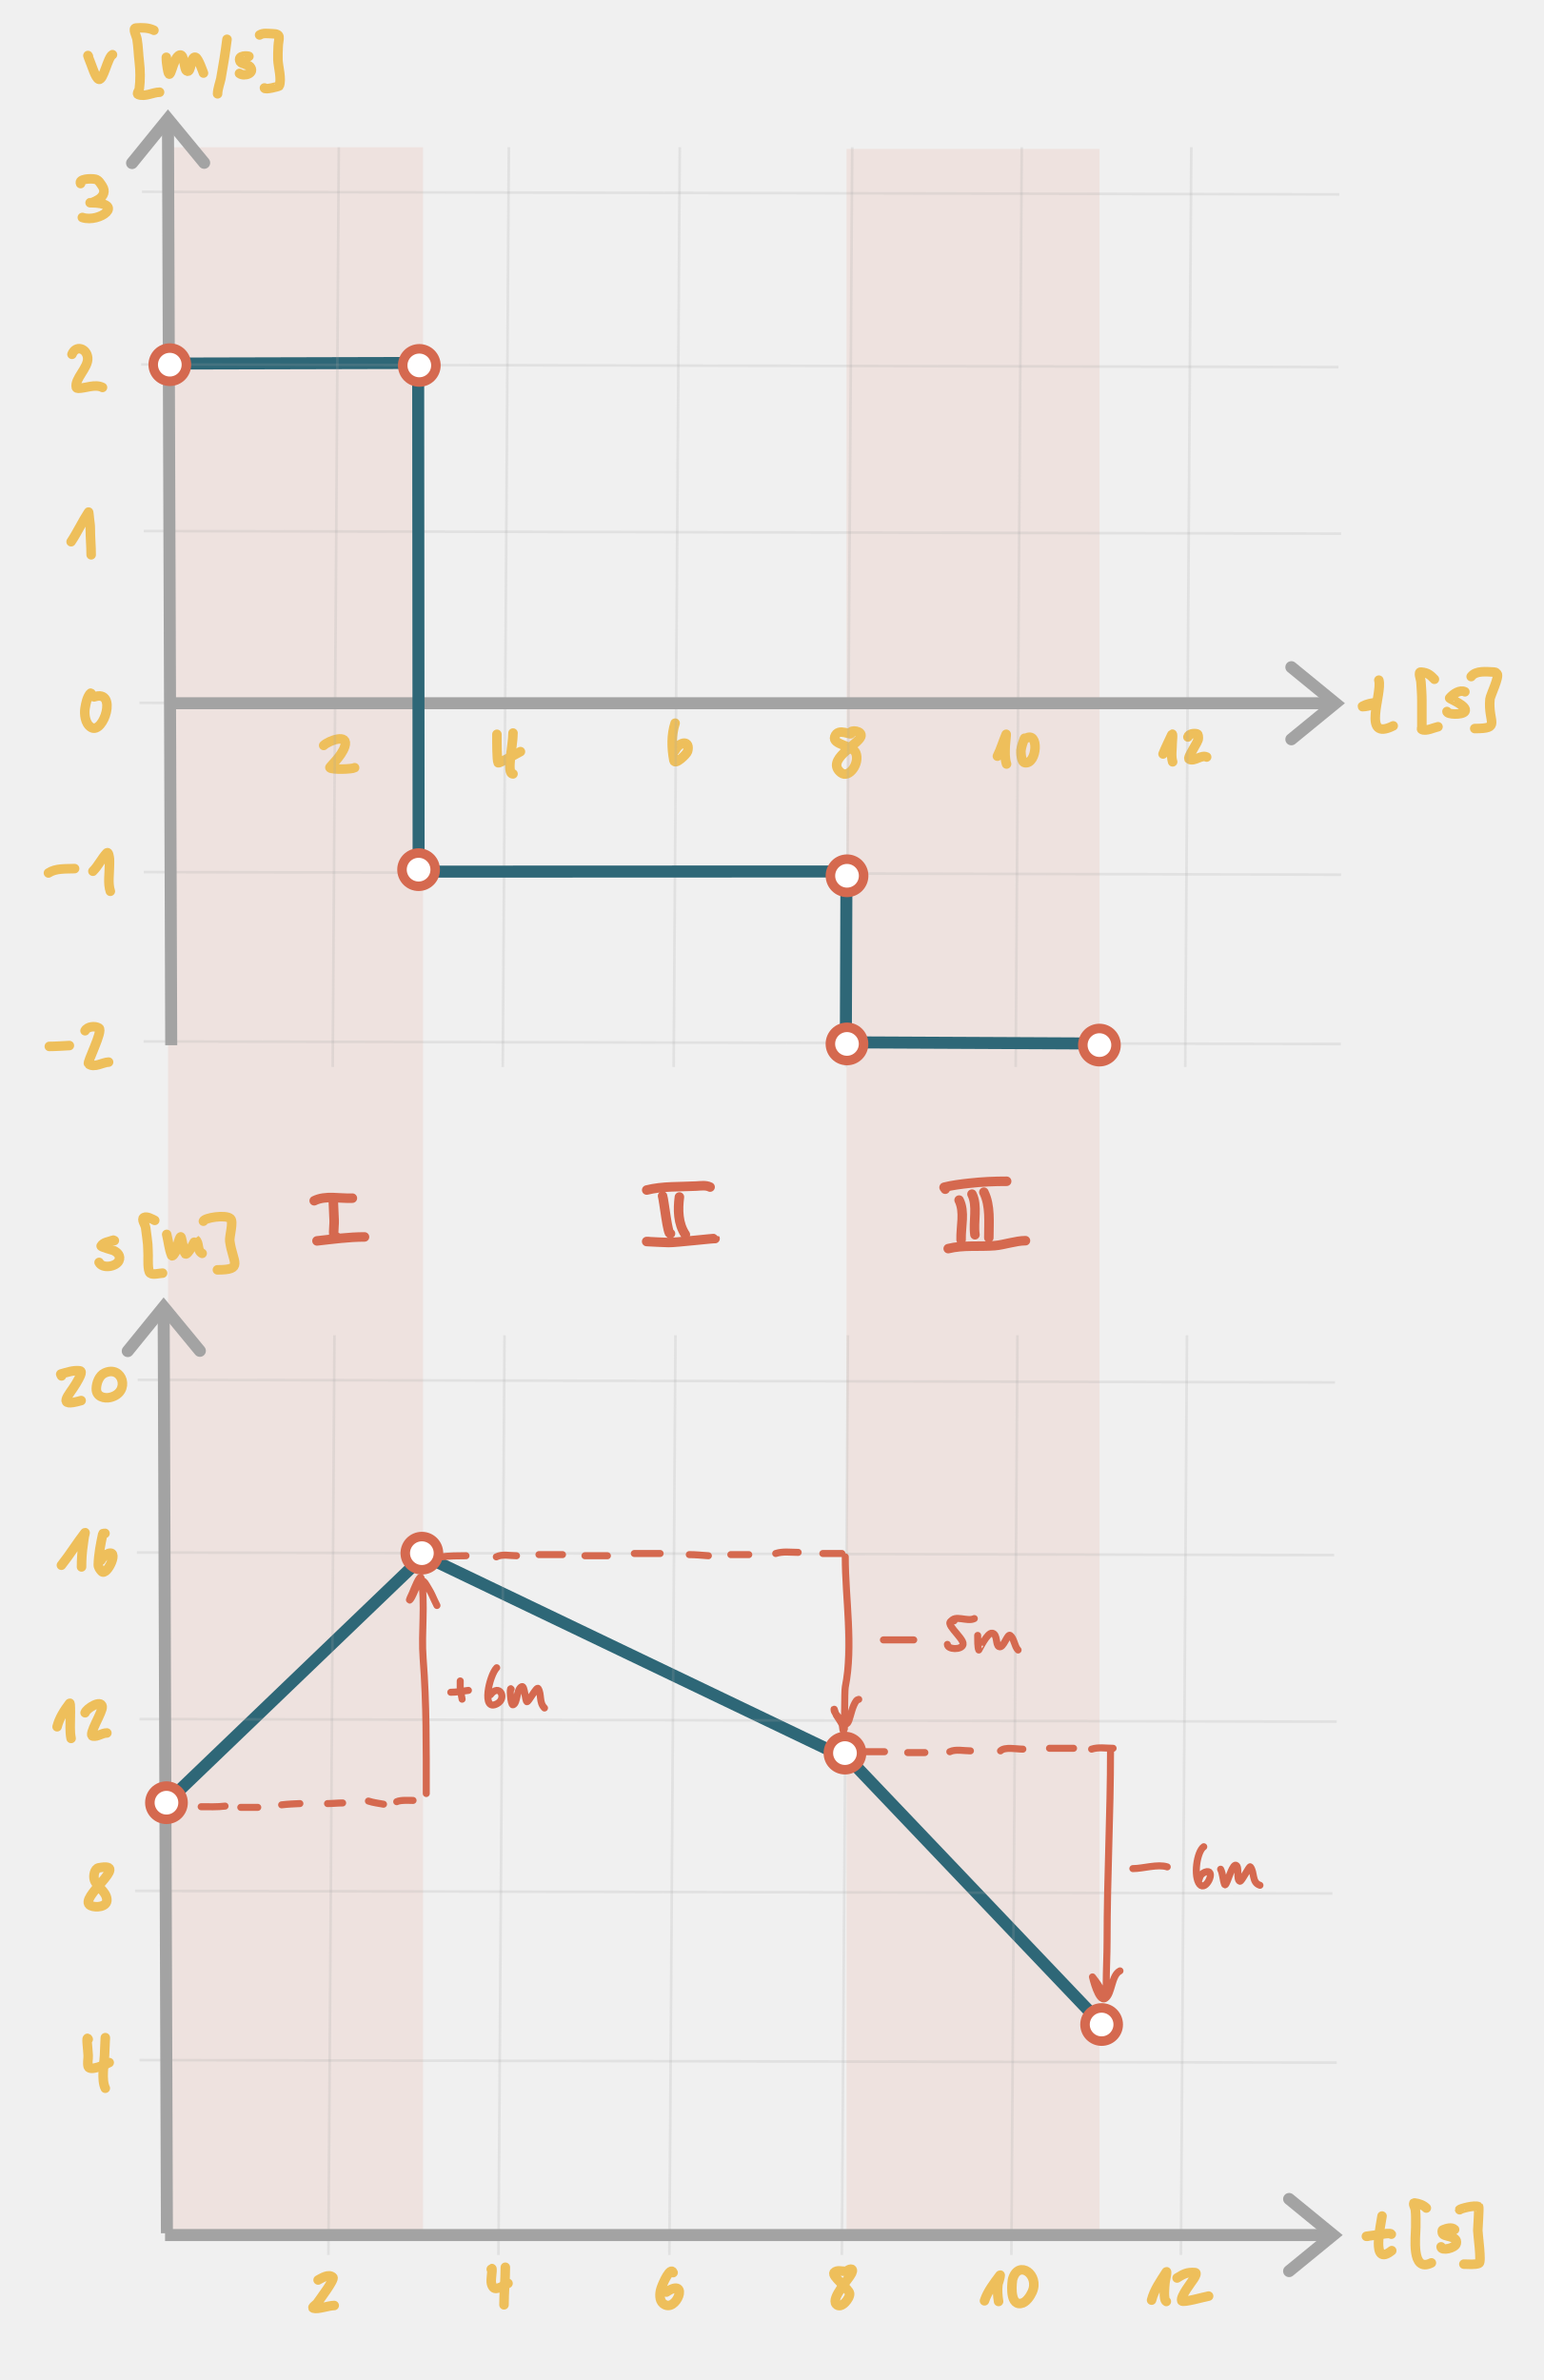
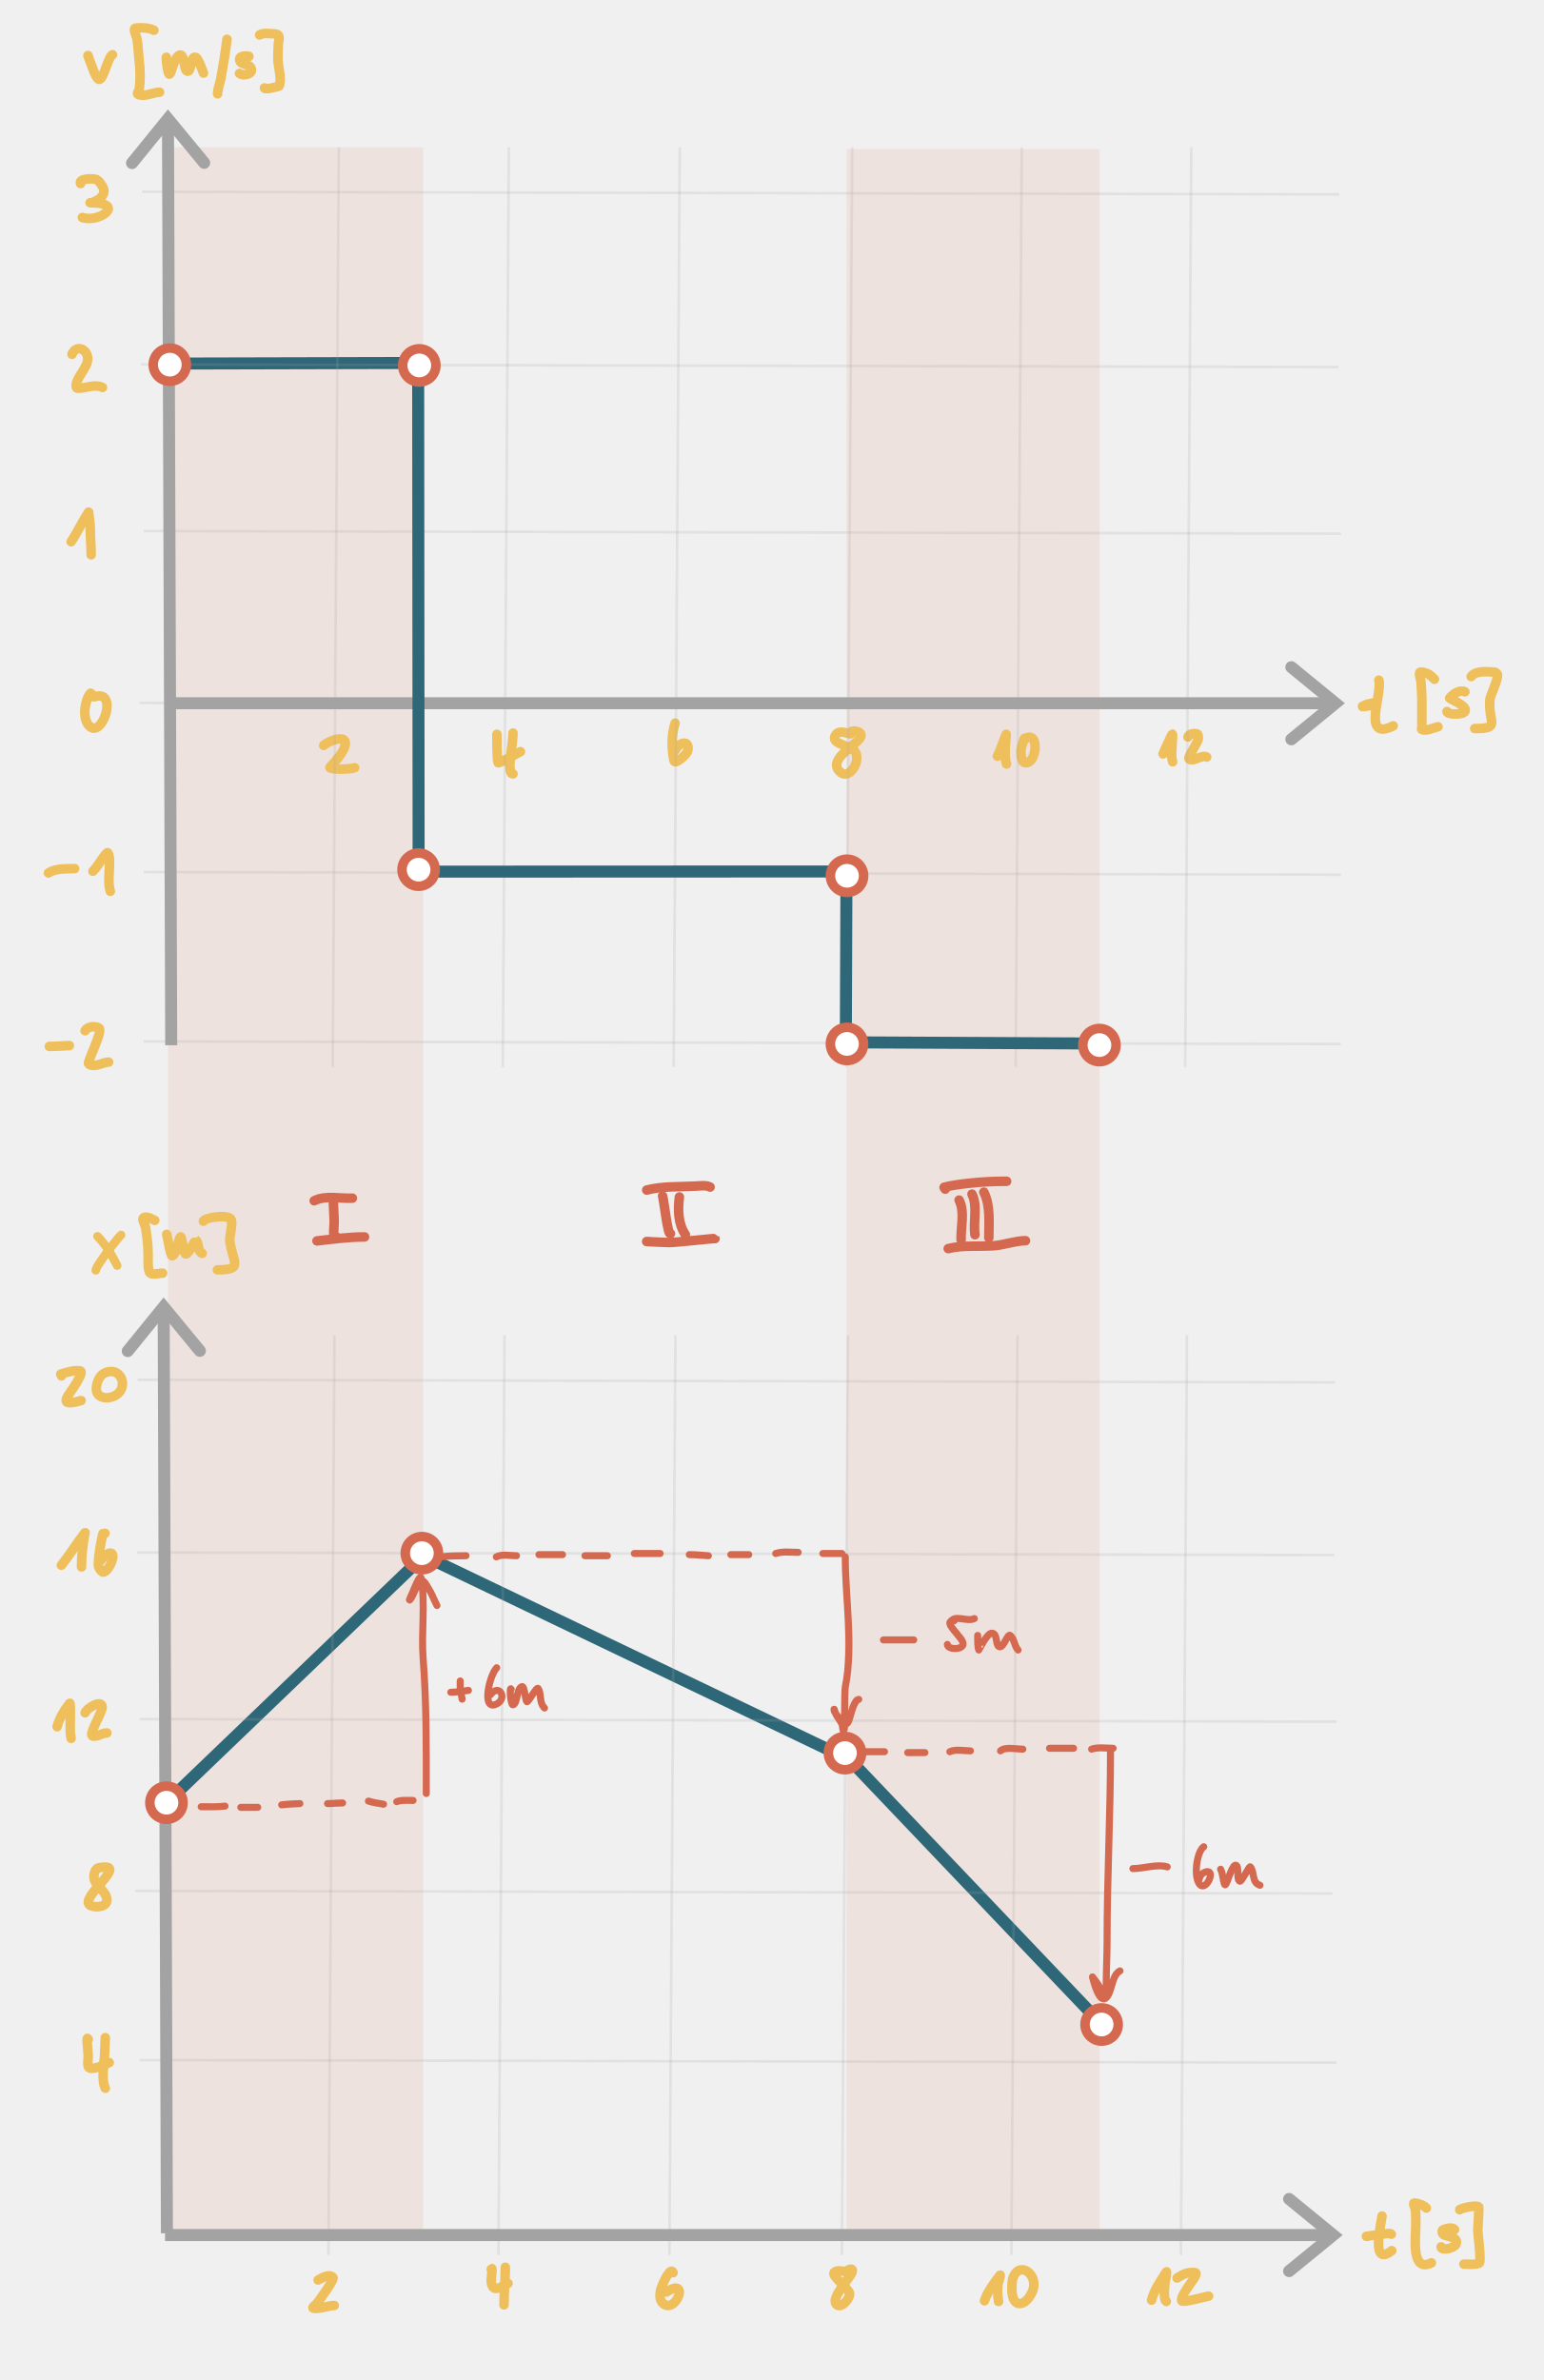
<svg xmlns="http://www.w3.org/2000/svg" xmlns:ns1="http://vectornator.io" height="100%" stroke-miterlimit="10" style="fill-rule:nonzero;clip-rule:evenodd;stroke-linecap:round;stroke-linejoin:round;" version="1.1" viewBox="0 0 340.2 524.475" width="100%" xml:space="preserve">
  <defs />
  <g id="Ebene-5" ns1:layerName="Ebene 5">
    <path d="M37.041 32.461L93.239 32.461L93.239 492.789L37.041 492.789L37.041 32.461Z" fill="#e9b0a2" fill-opacity="0.216" fill-rule="nonzero" opacity="1" stroke="none" />
    <path d="M186.567 32.816L242.327 32.816L242.327 492.598L186.567 492.598L186.567 32.816Z" fill="#e9b0a2" fill-opacity="0.216" fill-rule="nonzero" opacity="1" stroke="none" />
  </g>
  <g id="Ebene-1" ns1:layerName="Ebene 1">
    <path d="M70.108 502.438C70.859 502.062 72.393 500.975 73.361 501.846C73.85 502.286 70.331 506.892 69.96 507.466C69.692 507.88 68.605 508.493 69.072 508.649C70.009 508.961 72.472 508.058 73.657 508.058" fill="none" opacity="1" stroke="#eebf5b" stroke-linecap="round" stroke-linejoin="round" stroke-width="2.099" />
    <path d="M108.265 500.071C108.684 499.234 108.2 501.947 108.265 502.881C108.294 503.302 108.431 503.747 108.708 504.064C109.38 504.833 111.327 503.495 111.962 503.177" fill="none" opacity="1" stroke="#eebf5b" stroke-linecap="round" stroke-linejoin="round" stroke-width="2.099" />
    <path d="M111.37 499.628C111.37 502.393 111.075 505.143 111.075 507.91" fill="none" opacity="1" stroke="#eebf5b" stroke-linecap="round" stroke-linejoin="round" stroke-width="2.099" />
    <path d="M148.344 500.811C147.795 499.438 146.132 502.951 145.682 504.36C145.349 505.403 145.285 506.913 146.126 507.614C149.03 510.034 152.128 501.591 146.865 505.1" fill="none" opacity="1" stroke="#eebf5b" stroke-linecap="round" stroke-linejoin="round" stroke-width="2.099" />
    <path d="M186.501 500.589C186.485 500.607 186.526 500.513 186.501 500.515C185.612 500.589 184.42 500.133 183.839 500.811C183.2 501.556 187.098 504.392 187.241 505.396C187.393 506.457 185.34 508.995 184.283 507.762C183.108 506.391 187.108 502.208 187.685 500.959C188.309 499.606 187.06 499.986 186.501 500.589Z" fill="none" opacity="1" stroke="#eebf5b" stroke-linecap="round" stroke-linejoin="round" stroke-width="2.099" />
    <path d="M216.968 507.022C217.66 504.945 219.056 503.154 220.37 501.402C220.579 501.123 220.295 502.097 220.222 502.438C220.146 502.789 219.97 503.117 219.926 503.473C219.783 504.618 219.886 506.042 220.074 507.17" fill="none" opacity="1" stroke="#eebf5b" stroke-linecap="round" stroke-linejoin="round" stroke-width="2.099" />
    <path d="M223.18 502.216C223.104 502.469 222.297 507.946 224.954 507.614C226.152 507.464 227.062 505.987 227.469 505.1C229.221 501.275 224.467 497.885 223.18 502.216Z" fill="none" opacity="1" stroke="#eebf5b" stroke-linecap="round" stroke-linejoin="round" stroke-width="2.099" />
    <path d="M253.794 506.874C254.361 504.607 255.793 502.635 257.048 500.663C257.18 500.455 257.078 501.158 257.048 501.402C256.979 501.949 256.8 502.48 256.752 503.029C256.694 503.693 256.339 506.816 257.048 507.17" fill="none" opacity="1" stroke="#eebf5b" stroke-linecap="round" stroke-linejoin="round" stroke-width="2.099" />
    <path d="M259.414 501.994C260.687 501.23 261.501 500.637 263.407 500.811C263.86 500.852 263.355 501.758 263.111 502.142C262.611 502.928 260.078 506.094 260.449 507.022C260.649 507.521 265.61 506.095 266.365 505.987" fill="none" opacity="1" stroke="#eebf5b" stroke-linecap="round" stroke-linejoin="round" stroke-width="2.099" />
    <path d="M19.439 449.387C18.902 448.314 19.406 451.785 19.439 452.984C19.46 453.783 19.233 454.61 19.439 455.382C19.761 456.59 23.663 454.793 24.064 454.526" fill="none" opacity="1" stroke="#eebf5b" stroke-linecap="round" stroke-linejoin="round" stroke-width="2.099" />
    <path d="M23.208 449.387C23.208 449.272 23.213 448.93 23.208 449.044C23.145 450.357 23.097 451.671 23.036 452.984C22.952 454.804 22.292 458.347 23.208 460.179" fill="none" opacity="1" stroke="#eebf5b" stroke-linecap="round" stroke-linejoin="round" stroke-width="2.099" />
    <path d="M21.752 411.613C20.829 411.79 20.522 413.374 20.809 414.268C21.295 415.779 23.368 416.729 23.55 418.551C23.723 420.273 21.039 420.464 19.953 419.921C16.918 418.404 29.177 410.185 21.752 411.613Z" fill="none" opacity="1" stroke="#eebf5b" stroke-linecap="round" stroke-linejoin="round" stroke-width="2.099" />
    <path d="M12.586 380.52C13.057 378.637 14.151 376.925 15.327 375.381C15.504 375.149 15.482 375.947 15.499 376.238C15.539 376.922 15.499 377.608 15.499 378.293C15.499 379.886 15.357 381.522 15.67 383.09" fill="none" opacity="1" stroke="#eebf5b" stroke-linecap="round" stroke-linejoin="round" stroke-width="2.099" />
    <path d="M18.754 377.437C19.076 376.47 22.295 374.471 22.522 376.066C22.69 377.24 19.283 382.407 20.467 382.576C21.616 382.74 22.405 381.891 23.55 381.891" fill="none" opacity="1" stroke="#eebf5b" stroke-linecap="round" stroke-linejoin="round" stroke-width="2.099" />
    <path d="M13.532 344.926C15.369 342.63 16.904 340.104 18.706 337.78C18.86 337.583 18.629 338.274 18.583 338.52C18.476 339.09 18.425 339.67 18.337 340.245C18.076 341.937 17.967 343.582 17.967 345.296" fill="none" opacity="1" stroke="#eebf5b" stroke-linecap="round" stroke-linejoin="round" stroke-width="2.099" />
    <path d="M23.142 337.904C22.977 337.945 22.684 337.861 22.649 338.027C22.171 340.259 21.731 342.522 21.663 344.803C21.647 345.354 22.03 345.875 22.402 346.282C23.579 347.565 26.719 340.712 23.388 342.585C22.983 342.813 22.713 343.226 22.402 343.571C22.341 343.639 22.32 343.735 22.279 343.817" fill="none" opacity="1" stroke="#eebf5b" stroke-linecap="round" stroke-linejoin="round" stroke-width="2.099" />
    <path d="M13.563 303.204C13.516 303.065 13.282 302.825 13.424 302.786C14.786 302.41 16.204 301.902 17.605 302.089C18.309 302.183 17.528 303.591 16.769 304.877C15.226 307.487 12.205 310.262 17.884 308.64" fill="none" opacity="1" stroke="#eebf5b" stroke-linecap="round" stroke-linejoin="round" stroke-width="2.099" />
    <path d="M23.041 302.577C21.875 303.125 21.265 304.704 21.229 305.992C21.178 307.835 23.039 308.242 24.295 307.943C28.906 306.845 27.011 300.709 23.041 302.577Z" fill="none" opacity="1" stroke="#eebf5b" stroke-linecap="round" stroke-linejoin="round" stroke-width="2.099" />
    <path d="M304.584 488.344C304.339 490.305 302.055 499.702 306.722 495.968" fill="none" opacity="1" stroke="#eebf5b" stroke-linecap="round" stroke-linejoin="round" stroke-width="2.099" />
    <path d="M301.423 492.807C301.33 492.807 301.052 492.821 301.144 492.807C302.289 492.639 303.435 492.478 304.584 492.342C304.719 492.326 306.462 492.008 306.629 492.342" fill="none" opacity="1" stroke="#eebf5b" stroke-linecap="round" stroke-linejoin="round" stroke-width="2.099" />
    <path d="M314.346 486.578C313.679 485.91 312.68 485.575 311.743 485.462C311.247 485.403 311.874 486.453 311.929 486.95C312.066 488.18 312.022 489.543 312.022 490.762C312.022 492.742 310.905 500.943 315.462 498.665" fill="none" opacity="1" stroke="#eebf5b" stroke-linecap="round" stroke-linejoin="round" stroke-width="2.099" />
    <path d="M320.576 491.32C319.962 490.706 318.772 491.074 317.972 491.413C317.77 491.498 317.852 491.846 317.879 492.063C318.004 493.065 321.373 492.543 320.947 494.388C320.698 495.47 317.6 496.095 317.6 495.132" fill="none" opacity="1" stroke="#eebf5b" stroke-linecap="round" stroke-linejoin="round" stroke-width="2.099" />
    <path d="M321.691 486.95C321.691 486.761 325.078 485.821 325.875 486.299C326.031 486.393 325.689 490.962 325.689 491.506C325.689 492.337 326.563 498.52 325.968 498.758C325.077 499.114 323.587 498.944 322.621 498.944" fill="none" opacity="1" stroke="#eebf5b" stroke-linecap="round" stroke-linejoin="round" stroke-width="2.099" />
-     <path d="M25.2 273.382C25.109 273.352 25.016 273.256 24.927 273.292C24.023 273.659 22.776 273.717 22.292 274.564C22.175 274.769 24.816 275.47 25.018 275.563C25.89 275.963 26.699 276.771 26.199 277.834C25.576 279.159 22.566 279.654 21.838 278.198" fill="none" opacity="1" stroke="#eebf5b" stroke-linecap="round" stroke-linejoin="round" stroke-width="2.099" />
    <path d="M34.104 268.93C33.504 268.631 32.376 267.977 31.741 268.294C31.055 268.637 32 269.806 32.105 270.566C32.215 271.368 32.518 273.664 32.559 274.2C32.622 275.016 32.614 275.836 32.65 276.653C32.671 277.147 32.486 280.066 33.104 280.56C33.659 281.004 35.203 280.56 35.83 280.56" fill="none" opacity="1" stroke="#eebf5b" stroke-linecap="round" stroke-linejoin="round" stroke-width="2.099" />
    <path d="M36.739 272.02C37.123 273.559 37.233 275.183 37.829 276.653C37.99 277.05 38.553 276.131 38.737 275.745C38.915 275.373 39.47 272.684 39.828 272.565C40.049 272.491 40.455 275.918 40.827 276.29C41.362 276.825 43.066 273.176 43.099 273.201C43.998 273.876 43.358 275.602 44.552 276.199" fill="none" opacity="1" stroke="#eebf5b" stroke-linecap="round" stroke-linejoin="round" stroke-width="2.099" />
    <path d="M44.825 269.112C45.016 268.346 49.842 267.588 50.821 268.567C51.51 269.255 50.517 272.544 50.64 273.473C51.263 278.212 53.822 279.833 47.914 279.833" fill="none" opacity="1" stroke="#eebf5b" stroke-linecap="round" stroke-linejoin="round" stroke-width="2.099" />
  </g>
  <clipPath id="ArtboardFrame">
    <rect height="524.475" width="340.2" x="0" y="0" />
  </clipPath>
  <g clip-path="url(#ArtboardFrame)" id="Ebene-2" ns1:layerName="Ebene 2">
    <path d="M36.563 397.37L93.687 342.554" fill="none" opacity="1" stroke="#2e6777" stroke-linecap="butt" stroke-linejoin="round" stroke-width="2.649" />
    <path d="M186.692 387.532L91.968 342.145" fill="none" opacity="1" stroke="#2e6777" stroke-linecap="butt" stroke-linejoin="round" stroke-width="2.649" />
    <path d="M242.782 446.056L186.009 386.469" fill="none" opacity="1" stroke="#2e6777" stroke-linecap="butt" stroke-linejoin="round" stroke-width="2.649" />
    <path d="M30.731 453.973L294.6 454.547" fill="none" opacity="1" stroke="#a3a3a3" stroke-linecap="butt" stroke-linejoin="round" stroke-opacity="0.197" stroke-width="0.58" />
    <path d="M29.775 416.687L293.644 417.261" fill="none" opacity="1" stroke="#a3a3a3" stroke-linecap="butt" stroke-linejoin="round" stroke-opacity="0.197" stroke-width="0.58" />
    <path d="M30.731 378.828L294.6 379.402" fill="none" opacity="1" stroke="#a3a3a3" stroke-linecap="butt" stroke-linejoin="round" stroke-opacity="0.197" stroke-width="0.58" />
    <path d="M30.158 342.116L294.027 342.689" fill="none" opacity="1" stroke="#a3a3a3" stroke-linecap="butt" stroke-linejoin="round" stroke-opacity="0.197" stroke-width="0.58" />
    <path d="M30.349 304.065L294.218 304.639" fill="none" opacity="1" stroke="#a3a3a3" stroke-linecap="butt" stroke-linejoin="round" stroke-opacity="0.197" stroke-width="0.58" />
    <path d="M72.377 496.917L73.716 294.235" fill="none" opacity="1" stroke="#a3a3a3" stroke-linecap="butt" stroke-linejoin="round" stroke-opacity="0.197" stroke-width="0.58" />
    <path d="M109.854 496.917L111.193 294.235" fill="none" opacity="1" stroke="#a3a3a3" stroke-linecap="butt" stroke-linejoin="round" stroke-opacity="0.197" stroke-width="0.58" />
    <path d="M147.523 496.917L148.861 294.235" fill="none" opacity="1" stroke="#a3a3a3" stroke-linecap="butt" stroke-linejoin="round" stroke-opacity="0.197" stroke-width="0.58" />
    <path d="M185.532 496.917L186.871 294.235" fill="none" opacity="1" stroke="#a3a3a3" stroke-linecap="butt" stroke-linejoin="round" stroke-opacity="0.197" stroke-width="0.58" />
    <path d="M222.895 496.917L224.233 294.235" fill="none" opacity="1" stroke="#a3a3a3" stroke-linecap="butt" stroke-linejoin="round" stroke-opacity="0.197" stroke-width="0.58" />
    <path d="M260.257 496.917L261.596 294.235" fill="none" opacity="1" stroke="#a3a3a3" stroke-linecap="butt" stroke-linejoin="round" stroke-opacity="0.197" stroke-width="0.58" />
    <g opacity="1">
      <path d="M36.072 289.32C36.116 301.627 36.787 492.138 36.787 492.138" fill="none" stroke="#a3a3a3" stroke-linecap="butt" stroke-linejoin="round" stroke-width="2.649" />
      <g fill="#a3a3a3" stroke="none">
        <path d="M45.071 296.838L37.09 287.153L36.06 285.904L35.04 287.161L27.127 296.901C26.666 297.469 26.752 298.303 27.32 298.764C27.888 299.225 28.722 299.139 29.183 298.571L37.096 288.831L35.045 288.838L43.026 298.523C43.492 299.087 44.326 299.168 44.891 298.702C45.455 298.237 45.536 297.402 45.071 296.838Z" fill="#a3a3a3" />
      </g>
    </g>
    <g opacity="1">
      <path d="M292.495 492.531C278.328 492.531 36.37 492.531 36.37 492.531" fill="none" stroke="#a3a3a3" stroke-linecap="butt" stroke-linejoin="round" stroke-width="2.649" />
      <g fill="#a3a3a3" stroke="none">
        <path d="M284.945 501.503L294.658 493.556L295.911 492.531L294.658 491.506L284.945 483.559C284.379 483.096 283.544 483.179 283.081 483.746C282.618 484.312 282.702 485.146 283.268 485.609L292.98 493.556L292.98 491.506L283.268 499.453C282.702 499.916 282.618 500.75 283.081 501.316C283.544 501.882 284.379 501.966 284.945 501.503Z" fill="#a3a3a3" />
      </g>
    </g>
    <path d="M33.029 397.256C33.029 395.235 34.667 393.597 36.688 393.597C38.709 393.597 40.347 395.235 40.347 397.256C40.347 399.277 38.709 400.915 36.688 400.915C34.667 400.915 33.029 399.277 33.029 397.256Z" fill="#ffffff" fill-rule="nonzero" opacity="1" stroke="#d5694f" stroke-linecap="round" stroke-linejoin="round" stroke-width="2.099" />
    <path d="M89.316 342.27C89.316 340.249 90.955 338.611 92.976 338.611C94.997 338.611 96.635 340.249 96.635 342.27C96.635 344.291 94.997 345.93 92.976 345.93C90.955 345.93 89.316 344.291 89.316 342.27Z" fill="#ffffff" fill-rule="nonzero" opacity="1" stroke="#d5694f" stroke-linecap="round" stroke-linejoin="round" stroke-width="2.099" />
    <path d="M182.56 386.327C182.56 384.306 184.198 382.667 186.219 382.667C188.24 382.667 189.879 384.306 189.879 386.327C189.879 388.348 188.24 389.986 186.219 389.986C184.198 389.986 182.56 388.348 182.56 386.327Z" fill="#ffffff" fill-rule="nonzero" opacity="1" stroke="#d5694f" stroke-linecap="round" stroke-linejoin="round" stroke-width="2.099" />
    <path d="M239.123 446.138C239.123 444.117 240.761 442.479 242.782 442.479C244.803 442.479 246.442 444.117 246.442 446.138C246.442 448.159 244.803 449.797 242.782 449.797C240.761 449.797 239.123 448.159 239.123 446.138Z" fill="#ffffff" fill-rule="nonzero" opacity="1" stroke="#d5694f" stroke-linecap="round" stroke-linejoin="round" stroke-width="2.099" />
    <path d="M-22.08 237.305L-20.753 237.494" fill="none" opacity="1" stroke="#2e6777" stroke-linecap="butt" stroke-linejoin="round" stroke-width="2.099" />
    <path d="M44.333 398.144C46.095 398.144 47.847 398.225 49.599 398.006" fill="none" opacity="1" stroke="#d5694f" stroke-linecap="round" stroke-linejoin="round" stroke-width="1.55" />
    <path d="M53.063 398.283C54.311 398.283 55.558 398.283 56.805 398.283" fill="none" opacity="1" stroke="#d5694f" stroke-linecap="round" stroke-linejoin="round" stroke-width="1.55" />
    <path d="M62.071 397.729C63.404 397.562 64.749 397.515 66.09 397.451" fill="none" opacity="1" stroke="#d5694f" stroke-linecap="round" stroke-linejoin="round" stroke-width="1.55" />
    <path d="M72.188 397.451C73.306 397.451 74.402 397.313 75.514 397.313" fill="none" opacity="1" stroke="#d5694f" stroke-linecap="round" stroke-linejoin="round" stroke-width="1.55" />
    <path d="M81.196 396.897C82.27 397.255 83.409 397.378 84.522 397.59" fill="none" opacity="1" stroke="#d5694f" stroke-linecap="round" stroke-linejoin="round" stroke-width="1.55" />
    <path d="M87.432 397.036C88.265 396.619 90.243 396.759 91.035 396.759" fill="none" opacity="1" stroke="#d5694f" stroke-linecap="round" stroke-linejoin="round" stroke-width="1.55" />
    <path d="M93.945 395.234C93.945 385.213 94.026 375.497 93.252 365.439C92.808 359.658 93.79 353.561 92.837 347.839C92.622 346.552 91.091 350.572 90.896 351.027C90.683 351.523 89.96 352.933 90.342 352.551C91.444 351.449 92.332 346.322 93.945 349.225C94.35 349.954 94.856 350.686 95.192 351.442C95.547 352.239 95.911 353.018 96.301 353.798" fill="none" opacity="1" stroke="#d5694f" stroke-linecap="round" stroke-linejoin="round" stroke-width="1.55" />
    <path d="M99.35 372.922C100.651 372.922 101.939 372.668 103.23 372.507" fill="none" opacity="1" stroke="#d5694f" stroke-linecap="round" stroke-linejoin="round" stroke-width="1.55" />
    <path d="M101.429 370.428C101.429 372.888 101.332 371.545 101.844 374.447" fill="none" opacity="1" stroke="#d5694f" stroke-linecap="round" stroke-linejoin="round" stroke-width="1.55" />
    <path d="M109.466 367.518C107.851 369.133 105.935 377.456 109.605 375.417C111.802 374.196 110.033 370.874 108.08 373.477" fill="none" opacity="1" stroke="#d5694f" stroke-linecap="round" stroke-linejoin="round" stroke-width="1.55" />
    <path d="M112.654 372.23C112.25 371.422 112.523 375.876 113.069 375.694C114.113 375.346 113.773 372.17 115.01 371.675C115.644 371.421 115.728 374.709 116.118 375.001C116.418 375.226 118.291 371.555 118.613 372.091C119.409 373.418 118.749 375.137 119.999 376.387" fill="none" opacity="1" stroke="#d5694f" stroke-linecap="round" stroke-linejoin="round" stroke-width="1.55" />
    <path d="M97.262 343.082C99.063 342.857 100.887 342.835 102.702 342.835" fill="none" opacity="1" stroke="#d5694f" stroke-linecap="round" stroke-linejoin="round" stroke-width="1.55" />
    <path d="M109.379 343.082C110.709 342.418 112.345 342.835 113.831 342.835" fill="none" opacity="1" stroke="#d5694f" stroke-linecap="round" stroke-linejoin="round" stroke-width="1.55" />
    <path d="M118.777 342.588C120.508 342.588 122.239 342.588 123.97 342.588" fill="none" opacity="1" stroke="#d5694f" stroke-linecap="round" stroke-linejoin="round" stroke-width="1.55" />
    <path d="M128.916 342.835C130.564 342.835 132.213 342.835 133.862 342.835" fill="none" opacity="1" stroke="#d5694f" stroke-linecap="round" stroke-linejoin="round" stroke-width="1.55" />
    <path d="M139.797 342.34C141.693 342.34 143.589 342.34 145.485 342.34" fill="none" opacity="1" stroke="#d5694f" stroke-linecap="round" stroke-linejoin="round" stroke-width="1.55" />
    <path d="M151.914 342.588C153.318 342.588 154.718 342.735 156.118 342.835" fill="none" opacity="1" stroke="#d5694f" stroke-linecap="round" stroke-linejoin="round" stroke-width="1.55" />
    <path d="M161.064 342.588C162.383 342.588 163.702 342.588 165.021 342.588" fill="none" opacity="1" stroke="#d5694f" stroke-linecap="round" stroke-linejoin="round" stroke-width="1.55" />
    <path d="M170.956 342.34C172.534 341.814 174.251 342.093 175.902 342.093" fill="none" opacity="1" stroke="#d5694f" stroke-linecap="round" stroke-linejoin="round" stroke-width="1.55" />
    <path d="M181.342 342.34C182.744 342.34 184.145 342.34 185.546 342.34" fill="none" opacity="1" stroke="#d5694f" stroke-linecap="round" stroke-linejoin="round" stroke-width="1.55" />
    <path d="M186.288 343.082C186.288 352.358 188.111 362.652 186.288 371.768C186.093 372.746 186.178 381.276 186.041 381.413C185.672 381.782 185.78 380.395 185.546 379.929C185.181 379.197 184.711 378.62 184.31 377.951C184.082 377.57 183.815 376.27 183.815 376.714C183.815 377.375 184.503 377.994 184.804 378.445C187.54 382.549 186.92 377.192 188.761 374.736C188.872 374.589 189.091 374.571 189.256 374.489" fill="none" opacity="1" stroke="#d5694f" stroke-linecap="round" stroke-linejoin="round" stroke-width="1.55" />
    <path d="M194.696 361.382C196.922 361.382 199.148 361.382 201.373 361.382" fill="none" opacity="1" stroke="#d5694f" stroke-linecap="round" stroke-linejoin="round" stroke-width="1.55" />
    <path d="M210.276 357.178C207.237 357.178 212.535 360.967 212.254 362.371C211.996 363.662 208.792 363.542 208.792 362.371" fill="none" opacity="1" stroke="#d5694f" stroke-linecap="round" stroke-linejoin="round" stroke-width="1.55" />
    <path d="M209.534 357.425C210.389 355.715 213.15 357.472 214.727 356.683" fill="none" opacity="1" stroke="#d5694f" stroke-linecap="round" stroke-linejoin="round" stroke-width="1.55" />
    <path d="M215.469 360.393C215.469 361.314 215.445 363.064 215.716 363.608C215.738 363.652 217.59 359.68 218.684 359.898C219.919 360.145 219.358 362.461 220.168 362.866C221.148 363.356 222.013 359.922 222.641 360.393C223.521 361.053 223.56 362.796 224.372 363.608" fill="none" opacity="1" stroke="#d5694f" stroke-linecap="round" stroke-linejoin="round" stroke-width="1.55" />
    <path d="M190.007 386.022C191.648 386.022 193.29 386.022 194.931 386.022" fill="none" opacity="1" stroke="#d5694f" stroke-linecap="round" stroke-linejoin="round" stroke-width="1.55" />
    <path d="M200.045 386.211C201.308 386.211 202.57 386.211 203.833 386.211" fill="none" opacity="1" stroke="#d5694f" stroke-linecap="round" stroke-linejoin="round" stroke-width="1.55" />
    <path d="M209.326 386.022C210.547 385.411 212.46 385.832 213.871 385.832" fill="none" opacity="1" stroke="#d5694f" stroke-linecap="round" stroke-linejoin="round" stroke-width="1.55" />
    <path d="M220.501 385.832C221.44 384.893 224.003 385.453 225.425 385.453" fill="none" opacity="1" stroke="#d5694f" stroke-linecap="round" stroke-linejoin="round" stroke-width="1.55" />
    <path d="M231.297 385.264C233.064 385.264 234.832 385.264 236.6 385.264" fill="none" opacity="1" stroke="#d5694f" stroke-linecap="round" stroke-linejoin="round" stroke-width="1.55" />
    <path d="M240.577 385.453C242.058 384.96 243.751 385.264 245.313 385.264" fill="none" opacity="1" stroke="#d5694f" stroke-linecap="round" stroke-linejoin="round" stroke-width="1.55" />
    <path d="M244.744 385.832C244.744 399.86 243.987 413.701 243.987 427.691C243.987 430.911 243.797 434.113 243.797 437.35C243.797 437.675 243.927 440.148 243.797 440.191C243.232 440.38 242.627 438.42 242.472 438.108C242.025 437.215 240.767 435.646 240.767 435.646C240.767 435.646 242.076 441.402 243.608 440.381C245.122 439.371 244.898 435.285 246.828 434.32" fill="none" opacity="1" stroke="#d5694f" stroke-linecap="round" stroke-linejoin="round" stroke-width="1.55" />
    <path d="M249.669 411.781C251.927 411.781 255.172 410.711 257.245 411.402" fill="none" opacity="1" stroke="#d5694f" stroke-linecap="round" stroke-linejoin="round" stroke-width="1.55" />
    <path d="M265.297 406.962C263.766 407.983 262.968 413.59 264.412 415.276C265.758 416.846 267.915 412.233 266.004 412.446C265.49 412.503 264.869 412.882 264.589 413.33C264.421 413.599 264.353 413.92 264.235 414.214" fill="none" opacity="1" stroke="#d5694f" stroke-linecap="round" stroke-linejoin="round" stroke-width="1.55" />
    <path d="M269.011 411.915C269.529 412.951 269.48 414.194 269.896 415.276C270.048 415.673 270.445 414.609 270.603 414.214C270.767 413.806 271.732 410.817 272.372 411.03C273.225 411.315 272.403 414.284 273.256 414.568C273.65 414.699 275.344 411.119 275.556 411.384C276.556 412.635 275.812 414.831 277.678 415.453" fill="none" opacity="1" stroke="#d5694f" stroke-linecap="round" stroke-linejoin="round" stroke-width="1.55" />
  </g>
  <g id="Ebene-3" ns1:layerName="Ebene 3">
    <path d="M73.453 264.608C73.516 266.074 73.576 267.541 73.644 269.006C73.701 270.231 73.121 273.188 74.217 272.639" fill="none" opacity="1" stroke="#d5694f" stroke-linecap="round" stroke-linejoin="round" stroke-width="2.099" />
    <path d="M69.246 264.608C71.76 263.351 74.852 264.169 77.659 264.035" fill="none" opacity="1" stroke="#d5694f" stroke-linecap="round" stroke-linejoin="round" stroke-width="2.099" />
    <path d="M69.859 273.453C73.342 273.066 76.827 272.58 80.335 272.58" fill="none" opacity="1" stroke="#d5694f" stroke-linecap="round" stroke-linejoin="round" stroke-width="2.099" />
    <path d="M146.022 263.555C146.348 264.532 147.162 272.455 147.768 271.848" fill="none" opacity="1" stroke="#d5694f" stroke-linecap="round" stroke-linejoin="round" stroke-width="2.099" />
    <path d="M149.733 263.773C149.382 266.578 149.405 269.611 151.042 272.067" fill="none" opacity="1" stroke="#d5694f" stroke-linecap="round" stroke-linejoin="round" stroke-width="2.099" />
    <path d="M142.53 262.245C146.07 261.36 149.799 261.561 153.443 261.372C154.463 261.319 155.585 261.134 156.498 261.59" fill="none" opacity="1" stroke="#d5694f" stroke-linecap="round" stroke-linejoin="round" stroke-width="2.099" />
    <path d="M142.967 273.595C142.821 273.595 142.385 273.587 142.53 273.595C144.13 273.675 145.73 273.769 147.332 273.813C148.802 273.853 157.537 272.834 157.59 272.94" fill="none" opacity="1" stroke="#d5694f" stroke-linecap="round" stroke-linejoin="round" stroke-width="2.099" />
    <path d="M211.377 264.46C212.68 267.066 211.737 270.277 211.813 273.19" fill="none" opacity="1" stroke="#d5694f" stroke-linecap="round" stroke-linejoin="round" stroke-width="2.099" />
    <path d="M214.214 263.15C215.516 265.754 214.449 269.159 214.869 272.099" fill="none" opacity="1" stroke="#d5694f" stroke-linecap="round" stroke-linejoin="round" stroke-width="2.099" />
    <path d="M216.833 262.714C218.321 265.69 217.925 269.444 217.925 272.754" fill="none" opacity="1" stroke="#d5694f" stroke-linecap="round" stroke-linejoin="round" stroke-width="2.099" />
    <path d="M208.321 262.059C208.249 261.914 207.945 261.662 208.103 261.623C209.89 261.176 211.729 260.953 213.559 260.75C216.488 260.424 219.037 260.313 221.853 260.313" fill="none" opacity="1" stroke="#d5694f" stroke-linecap="round" stroke-linejoin="round" stroke-width="2.099" />
    <path d="M208.976 275.154C212.3 274.323 215.819 274.775 219.234 274.5C221.25 274.337 223.887 273.408 226 273.408" fill="none" opacity="1" stroke="#d5694f" stroke-linecap="round" stroke-linejoin="round" stroke-width="2.099" />
  </g>
  <g id="Ebene-4" ns1:layerName="Ebene 4">
    <path d="M10.87 230.598C12.344 230.598 13.816 230.476 15.288 230.406" fill="none" opacity="1" stroke="#eebf5b" stroke-linecap="round" stroke-linejoin="round" stroke-width="2.099" />
    <path d="M18.746 227.141C19.212 226.208 20.942 226.001 21.819 226.564C22.776 227.179 19.113 234.119 19.514 234.44C20.742 235.422 22.712 234.056 23.932 234.056" fill="none" opacity="1" stroke="#eebf5b" stroke-linecap="round" stroke-linejoin="round" stroke-width="2.099" />
    <path d="M10.678 192.373C12.298 191.293 14.495 191.493 16.441 191.412" fill="none" opacity="1" stroke="#eebf5b" stroke-linecap="round" stroke-linejoin="round" stroke-width="2.099" />
    <path d="M20.474 191.989C21.67 190.793 22.392 189.188 23.548 187.955C23.881 187.599 24.084 188.813 24.124 189.299C24.161 189.746 24.124 190.196 24.124 190.644C24.124 192.479 23.737 194.667 24.316 196.407" fill="none" opacity="1" stroke="#eebf5b" stroke-linecap="round" stroke-linejoin="round" stroke-width="2.099" />
    <path d="M20.763 153.571C20.397 153.692 20.14 152.503 19.898 152.803C19.173 153.701 18.93 154.928 18.746 156.068C18.541 157.338 18.743 159.486 20.09 160.294C22.819 161.931 26.014 151.83 20.763 153.571Z" fill="none" opacity="1" stroke="#eebf5b" stroke-linecap="round" stroke-linejoin="round" stroke-width="2.099" />
    <path d="M15.672 119.379C17.073 117.278 18.13 114.961 19.514 112.848C19.562 112.774 19.698 114.321 19.706 114.385C19.811 115.22 19.898 115.669 19.898 116.498C19.898 118.415 20.09 120.328 20.09 122.26" fill="none" opacity="1" stroke="#eebf5b" stroke-linecap="round" stroke-linejoin="round" stroke-width="2.099" />
    <path d="M15.864 78.08C16.707 75.972 19.112 76.752 19.322 78.849C19.538 81.01 16.354 83.496 16.825 85.379C16.86 85.518 17.066 85.572 17.209 85.572C18.862 85.572 20.944 84.558 22.587 85.379" fill="none" opacity="1" stroke="#eebf5b" stroke-linecap="round" stroke-linejoin="round" stroke-width="2.099" />
    <path d="M17.763 40.453C17.257 39.441 19.91 39.274 21.02 39.496C21.728 39.637 22.152 40.427 22.552 41.028C23.272 42.107 22.854 43.19 21.786 43.902C21.311 44.219 20.784 44.456 20.253 44.668C20.135 44.716 19.743 44.668 19.87 44.668C27.909 44.668 21.96 49.197 18.146 47.925" fill="none" opacity="1" stroke="#eebf5b" stroke-linecap="round" stroke-linejoin="round" stroke-width="2.099" />
    <path d="M33.925 6.671C32.732 6.075 31.284 6.08 29.954 6.175C29.125 6.234 30.065 7.837 30.202 8.657C30.477 10.305 30.495 11.992 30.698 13.62C30.921 15.404 30.954 17.789 30.698 19.576C30.639 19.994 30.059 20.661 30.45 20.817C31.953 21.418 33.741 20.321 35.166 20.321" fill="none" opacity="1" stroke="#eebf5b" stroke-linecap="round" stroke-linejoin="round" stroke-width="2.099" />
    <path d="M36.655 12.627C36.655 13.514 36.762 14.262 36.903 15.109C37.548 18.981 37.985 12.543 39.633 12.131C40.675 11.871 40.512 15.199 41.122 15.606C42.268 16.369 41.909 12.228 43.107 12.627C43.707 12.828 44.65 15.616 44.844 16.102" fill="none" opacity="1" stroke="#eebf5b" stroke-linecap="round" stroke-linejoin="round" stroke-width="2.099" />
    <path d="M71.334 164.27C72.349 163.255 76.993 161.475 75.971 164.543C75.237 166.745 72.547 169.029 72.698 169.179C73.179 169.661 77.661 169.507 78.152 169.179" fill="none" opacity="1" stroke="#eebf5b" stroke-linecap="round" stroke-linejoin="round" stroke-width="2.099" />
    <path d="M109.516 161.816C109.516 163.687 109.502 167.48 109.789 168.088C109.903 168.33 114.233 165.866 114.698 165.634" fill="none" opacity="1" stroke="#eebf5b" stroke-linecap="round" stroke-linejoin="round" stroke-width="2.099" />
    <path d="M113.061 161.543C113.061 164.428 111.509 170.543 113.061 170.543" fill="none" opacity="1" stroke="#eebf5b" stroke-linecap="round" stroke-linejoin="round" stroke-width="2.099" />
    <path d="M148.789 159.361C147.926 161.95 148.019 164.86 148.516 167.543C148.743 168.771 151.376 166.124 151.516 165.634C152.242 163.093 149.834 163.271 148.789 165.361" fill="none" opacity="1" stroke="#eebf5b" stroke-linecap="round" stroke-linejoin="round" stroke-width="2.099" />
    <path d="M187.516 161.543C187.806 162.32 184.709 160.147 183.971 162.361C183.39 164.103 187.916 164.294 188.607 165.906C189.572 168.158 187.095 171.679 185.334 170.27C181.857 167.488 188.975 164.167 189.698 162.361C190.246 160.99 187.218 160.742 187.516 161.543Z" fill="none" opacity="1" stroke="#eebf5b" stroke-linecap="round" stroke-linejoin="round" stroke-width="2.099" />
    <path d="M219.815 166.633C220.586 165.091 221.067 163.419 221.737 161.83C221.786 161.711 221.745 162.086 221.737 162.214C221.713 162.567 221.671 162.918 221.64 163.271C221.607 163.655 221.558 164.038 221.544 164.424C221.499 165.703 221.42 167.125 221.833 168.363" fill="none" opacity="1" stroke="#eebf5b" stroke-linecap="round" stroke-linejoin="round" stroke-width="2.099" />
    <path d="M225.964 162.79C225.904 162.829 225.797 162.627 225.772 162.694C225.448 163.569 225.119 164.459 225.003 165.384C224.996 165.441 224.942 167.92 225.868 168.074C228.6 168.53 229.095 160.777 225.964 162.79Z" fill="none" opacity="1" stroke="#eebf5b" stroke-linecap="round" stroke-linejoin="round" stroke-width="2.099" />
    <path d="M256.324 166.153C256.899 164.716 257.599 163.332 258.245 161.926C258.577 161.204 258.341 163.501 258.341 163.655C258.341 164.909 258.034 166.672 258.437 167.882" fill="none" opacity="1" stroke="#eebf5b" stroke-linecap="round" stroke-linejoin="round" stroke-width="2.099" />
    <path d="M261.8 162.406C261.972 161.718 263.139 161.527 263.818 161.733C264.137 161.831 264.085 162.36 264.106 162.694C264.156 163.5 261.506 167.015 262.088 167.306C263.267 167.895 264.766 166.243 265.931 166.825" fill="none" opacity="1" stroke="#eebf5b" stroke-linecap="round" stroke-linejoin="round" stroke-width="2.099" />
    <path d="M303.882 149.884C304.726 152.837 299.969 163.495 307.043 159.958" fill="none" opacity="1" stroke="#eebf5b" stroke-linecap="round" stroke-linejoin="round" stroke-width="2.099" />
    <path d="M302.203 155.415C301.596 155.577 299.775 155.914 300.327 155.612C301.224 155.123 302.273 154.929 303.29 154.822C303.7 154.779 302.602 155.309 302.203 155.415Z" fill="none" opacity="1" stroke="#eebf5b" stroke-linecap="round" stroke-linejoin="round" stroke-width="2.099" />
    <path d="M31.681 117.027L295.55 117.6" fill="none" opacity="1" stroke="#a3a3a3" stroke-linecap="butt" stroke-linejoin="round" stroke-opacity="0.197" stroke-width="0.58" />
    <path d="M316.128 149.687C315.292 148.851 314.762 148.23 313.166 148.107C312.443 148.051 313.117 149.557 313.166 150.279C313.258 151.661 313.363 153.043 313.363 154.427C313.363 156.337 313.363 158.246 313.363 160.155C313.363 160.353 313.186 160.659 313.363 160.748C314.285 161.209 315.986 160.342 316.918 160.155" fill="none" opacity="1" stroke="#eebf5b" stroke-linecap="round" stroke-linejoin="round" stroke-width="2.099" />
    <path d="M322.844 152.452C321.761 151.911 320.253 152.898 319.486 153.835C319.381 153.964 323.632 155.616 322.844 156.797C322.321 157.582 318.894 157.494 318.894 156.797" fill="none" opacity="1" stroke="#eebf5b" stroke-linecap="round" stroke-linejoin="round" stroke-width="2.099" />
    <path d="M324.226 149.094C325.272 147.7 327.62 148.04 329.362 148.107C329.599 148.116 329.812 148.312 329.954 148.502C330.464 149.181 328.449 153.287 328.374 154.032C327.854 159.239 330.995 160.55 325.017 160.55" fill="none" opacity="1" stroke="#eebf5b" stroke-linecap="round" stroke-linejoin="round" stroke-width="2.099" />
    <path d="M31.298 42.264L295.167 42.837" fill="none" opacity="1" stroke="#a3a3a3" stroke-linecap="butt" stroke-linejoin="round" stroke-opacity="0.197" stroke-width="0.58" />
    <path d="M37.202 80.119L93.368 79.981" fill="none" opacity="1" stroke="#2e6777" stroke-linecap="butt" stroke-linejoin="round" stroke-width="2.649" />
    <path d="M31.681 192.172L295.55 192.746" fill="none" opacity="1" stroke="#a3a3a3" stroke-linecap="butt" stroke-linejoin="round" stroke-opacity="0.197" stroke-width="0.58" />
    <path d="M30.725 154.886L294.594 155.46" fill="none" opacity="1" stroke="#a3a3a3" stroke-linecap="butt" stroke-linejoin="round" stroke-opacity="0.197" stroke-width="0.58" />
    <path d="M31.107 80.314L294.976 80.888" fill="none" opacity="1" stroke="#a3a3a3" stroke-linecap="butt" stroke-linejoin="round" stroke-opacity="0.197" stroke-width="0.58" />
    <path d="M73.327 235.116L74.665 32.434" fill="none" opacity="1" stroke="#a3a3a3" stroke-linecap="butt" stroke-linejoin="round" stroke-opacity="0.197" stroke-width="0.58" />
    <path d="M110.804 235.116L112.142 32.434" fill="none" opacity="1" stroke="#a3a3a3" stroke-linecap="butt" stroke-linejoin="round" stroke-opacity="0.197" stroke-width="0.58" />
    <path d="M148.472 235.116L149.811 32.434" fill="none" opacity="1" stroke="#a3a3a3" stroke-linecap="butt" stroke-linejoin="round" stroke-opacity="0.197" stroke-width="0.58" />
    <path d="M186.482 235.116L187.82 32.434" fill="none" opacity="1" stroke="#a3a3a3" stroke-linecap="butt" stroke-linejoin="round" stroke-opacity="0.197" stroke-width="0.58" />
    <path d="M223.844 235.116L225.183 32.434" fill="none" opacity="1" stroke="#a3a3a3" stroke-linecap="butt" stroke-linejoin="round" stroke-opacity="0.197" stroke-width="0.58" />
    <path d="M261.207 235.116L262.545 32.434" fill="none" opacity="1" stroke="#a3a3a3" stroke-linecap="butt" stroke-linejoin="round" stroke-opacity="0.197" stroke-width="0.58" />
    <g opacity="1">
      <path d="M37.022 27.519C37.065 39.826 37.736 230.337 37.736 230.337" fill="none" stroke="#a3a3a3" stroke-linecap="butt" stroke-linejoin="round" stroke-width="2.649" />
      <g fill="#a3a3a3" stroke="none">
        <path d="M46.02 35.037L38.039 25.352L37.01 24.103L35.989 25.359L28.076 35.1C27.615 35.668 27.702 36.502 28.27 36.963C28.837 37.424 29.671 37.338 30.133 36.77L38.045 27.029L35.995 27.037L43.976 36.721C44.441 37.286 45.276 37.366 45.84 36.901C46.405 36.436 46.485 35.601 46.02 35.037Z" fill="#a3a3a3" />
      </g>
    </g>
    <g opacity="1">
      <path d="M292.986 154.972C278.82 154.972 36.861 154.972 36.861 154.972" fill="none" stroke="#a3a3a3" stroke-linecap="butt" stroke-linejoin="round" stroke-width="2.649" />
      <g fill="#a3a3a3" stroke="none">
        <path d="M285.437 163.944L295.149 155.997L296.402 154.972L295.149 153.947L285.437 146.001C284.87 145.537 284.036 145.621 283.573 146.187C283.11 146.753 283.193 147.587 283.759 148.051L293.472 155.997L293.472 153.947L283.759 161.894C283.193 162.357 283.11 163.192 283.573 163.758C284.036 164.324 284.87 164.407 285.437 163.944Z" fill="#a3a3a3" />
      </g>
    </g>
    <path d="M33.765 80.363C33.765 78.342 35.403 76.704 37.424 76.704C39.445 76.704 41.084 78.342 41.084 80.363C41.084 82.384 39.445 84.022 37.424 84.022C35.403 84.022 33.765 82.384 33.765 80.363Z" fill="#ffffff" fill-rule="nonzero" opacity="1" stroke="#d5694f" stroke-linecap="round" stroke-linejoin="round" stroke-width="2.099" />
    <path d="M31.64 229.499L295.509 230.073" fill="none" opacity="1" stroke="#a3a3a3" stroke-linecap="butt" stroke-linejoin="round" stroke-opacity="0.197" stroke-width="0.58" />
    <path d="M91.99 192.081L184.387 192.044" fill="none" opacity="1" stroke="#2e6777" stroke-linecap="butt" stroke-linejoin="round" stroke-width="2.649" />
    <path d="M92.159 79.757L92.259 192.156" fill="none" opacity="1" stroke="#2e6777" stroke-linecap="butt" stroke-linejoin="round" stroke-width="2.649" />
    <path d="M88.751 80.526C88.751 78.505 90.389 76.867 92.41 76.867C94.431 76.867 96.07 78.505 96.07 80.526C96.07 82.547 94.431 84.186 92.41 84.186C90.389 84.186 88.751 82.547 88.751 80.526Z" fill="#ffffff" fill-rule="nonzero" opacity="1" stroke="#d5694f" stroke-linecap="round" stroke-linejoin="round" stroke-width="2.099" />
    <path d="M88.595 191.644C88.595 189.623 90.233 187.984 92.254 187.984C94.275 187.984 95.914 189.623 95.914 191.644C95.914 193.665 94.275 195.303 92.254 195.303C90.233 195.303 88.595 193.665 88.595 191.644Z" fill="#ffffff" fill-rule="nonzero" opacity="1" stroke="#d5694f" stroke-linecap="round" stroke-linejoin="round" stroke-width="2.099" />
    <path d="M186.548 191.888L186.412 229.404" fill="none" opacity="1" stroke="#2e6777" stroke-linecap="butt" stroke-linejoin="round" stroke-width="2.649" />
    <path d="M242.707 229.96L186.583 229.697" fill="none" opacity="1" stroke="#2e6777" stroke-linecap="butt" stroke-linejoin="round" stroke-width="2.649" />
    <path d="M183.015 192.994C183.015 190.973 184.653 189.334 186.674 189.334C188.695 189.334 190.334 190.973 190.334 192.994C190.334 195.015 188.695 196.653 186.674 196.653C184.653 196.653 183.015 195.015 183.015 192.994Z" fill="#ffffff" fill-rule="nonzero" opacity="1" stroke="#d5694f" stroke-linecap="round" stroke-linejoin="round" stroke-width="2.099" />
    <path d="M183.004 230.047C183.004 228.026 184.642 226.388 186.663 226.388C188.685 226.388 190.323 228.026 190.323 230.047C190.323 232.068 188.685 233.706 186.663 233.706C184.642 233.706 183.004 232.068 183.004 230.047Z" fill="#ffffff" fill-rule="nonzero" opacity="1" stroke="#d5694f" stroke-linecap="round" stroke-linejoin="round" stroke-width="2.099" />
    <path d="M238.642 230.303C238.642 228.282 240.28 226.643 242.301 226.643C244.322 226.643 245.961 228.282 245.961 230.303C245.961 232.324 244.322 233.962 242.301 233.962C240.28 233.962 238.642 232.324 238.642 230.303Z" fill="#ffffff" fill-rule="nonzero" opacity="1" stroke="#d5694f" stroke-linecap="round" stroke-linejoin="round" stroke-width="2.099" />
    <path d="M19.496 12.429C19.055 11.548 19.938 13.802 20 13.941C20.276 14.563 21.041 17.181 21.764 17.47C22.782 17.877 23.729 12.581 24.788 12.051" fill="none" opacity="1" stroke="#eebf5b" stroke-linecap="round" stroke-linejoin="round" stroke-width="2.099" />
    <path d="M50.028 8.662C49.666 11.555 49.197 14.435 48.681 17.305C48.56 17.979 47.952 19.628 47.952 20.673" fill="none" opacity="1" stroke="#eebf5b" stroke-linecap="round" stroke-linejoin="round" stroke-width="2.099" />
    <path d="M54.855 12.422C54.855 12.343 52.149 12.005 52.947 13.601C53.18 14.067 54.685 14.224 55.08 14.667C56.354 16.101 53.838 16.978 52.778 16.183" fill="none" opacity="1" stroke="#eebf5b" stroke-linecap="round" stroke-linejoin="round" stroke-width="2.099" />
    <path d="M57.212 7.708C57.979 7.197 59.041 7.412 59.963 7.427C62.167 7.462 61.394 8.364 61.31 10.177C61.267 11.099 61.218 12.292 61.254 13.208C61.313 14.736 62.132 17.439 61.534 18.933C61.489 19.046 58.279 19.882 58.279 19.382" fill="none" opacity="1" stroke="#eebf5b" stroke-linecap="round" stroke-linejoin="round" stroke-width="2.099" />
+     <path d="M21.492 272.447C23.22 274.175 24.683 276.621 25.812 278.88" fill="none" opacity="1" stroke="#eebf5b" stroke-linecap="round" stroke-linejoin="round" stroke-width="1.899" />
+     <path d="M26.677 272.159C26.243 272.448 21.108 278.945 21.108 279.936" fill="none" opacity="1" stroke="#eebf5b" stroke-linecap="round" stroke-linejoin="round" stroke-width="1.899" />
  </g>
</svg>
